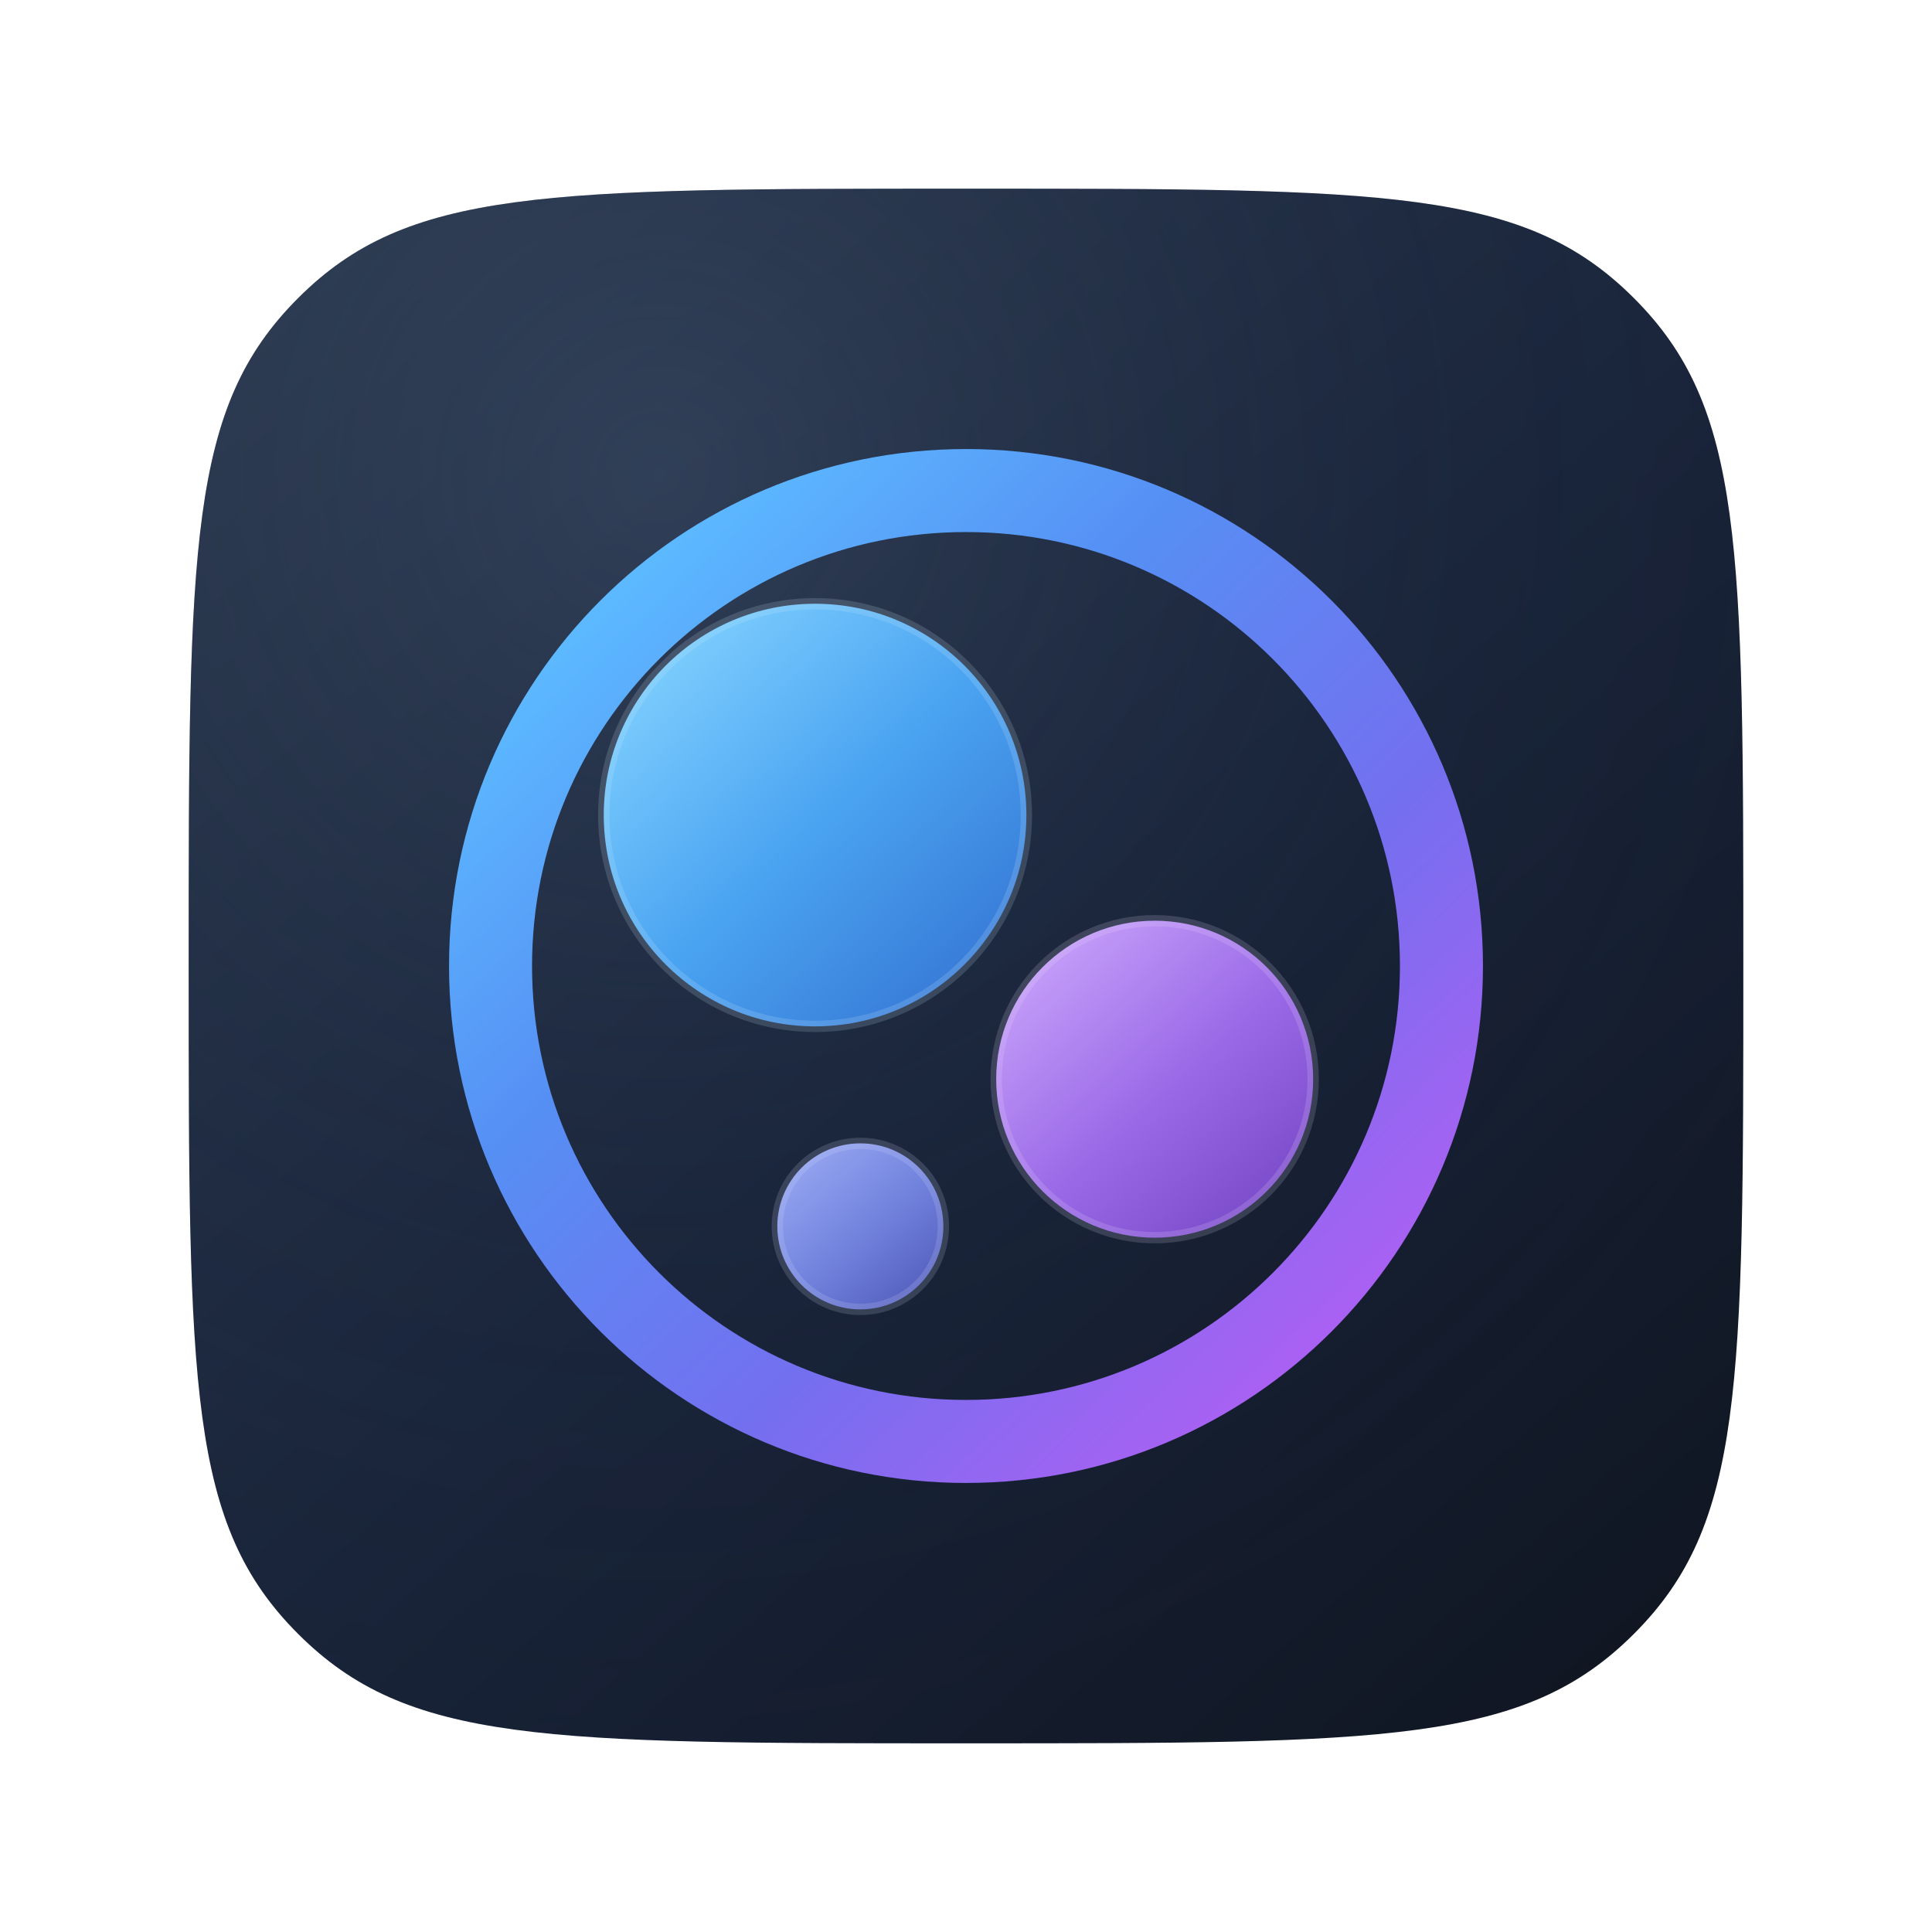
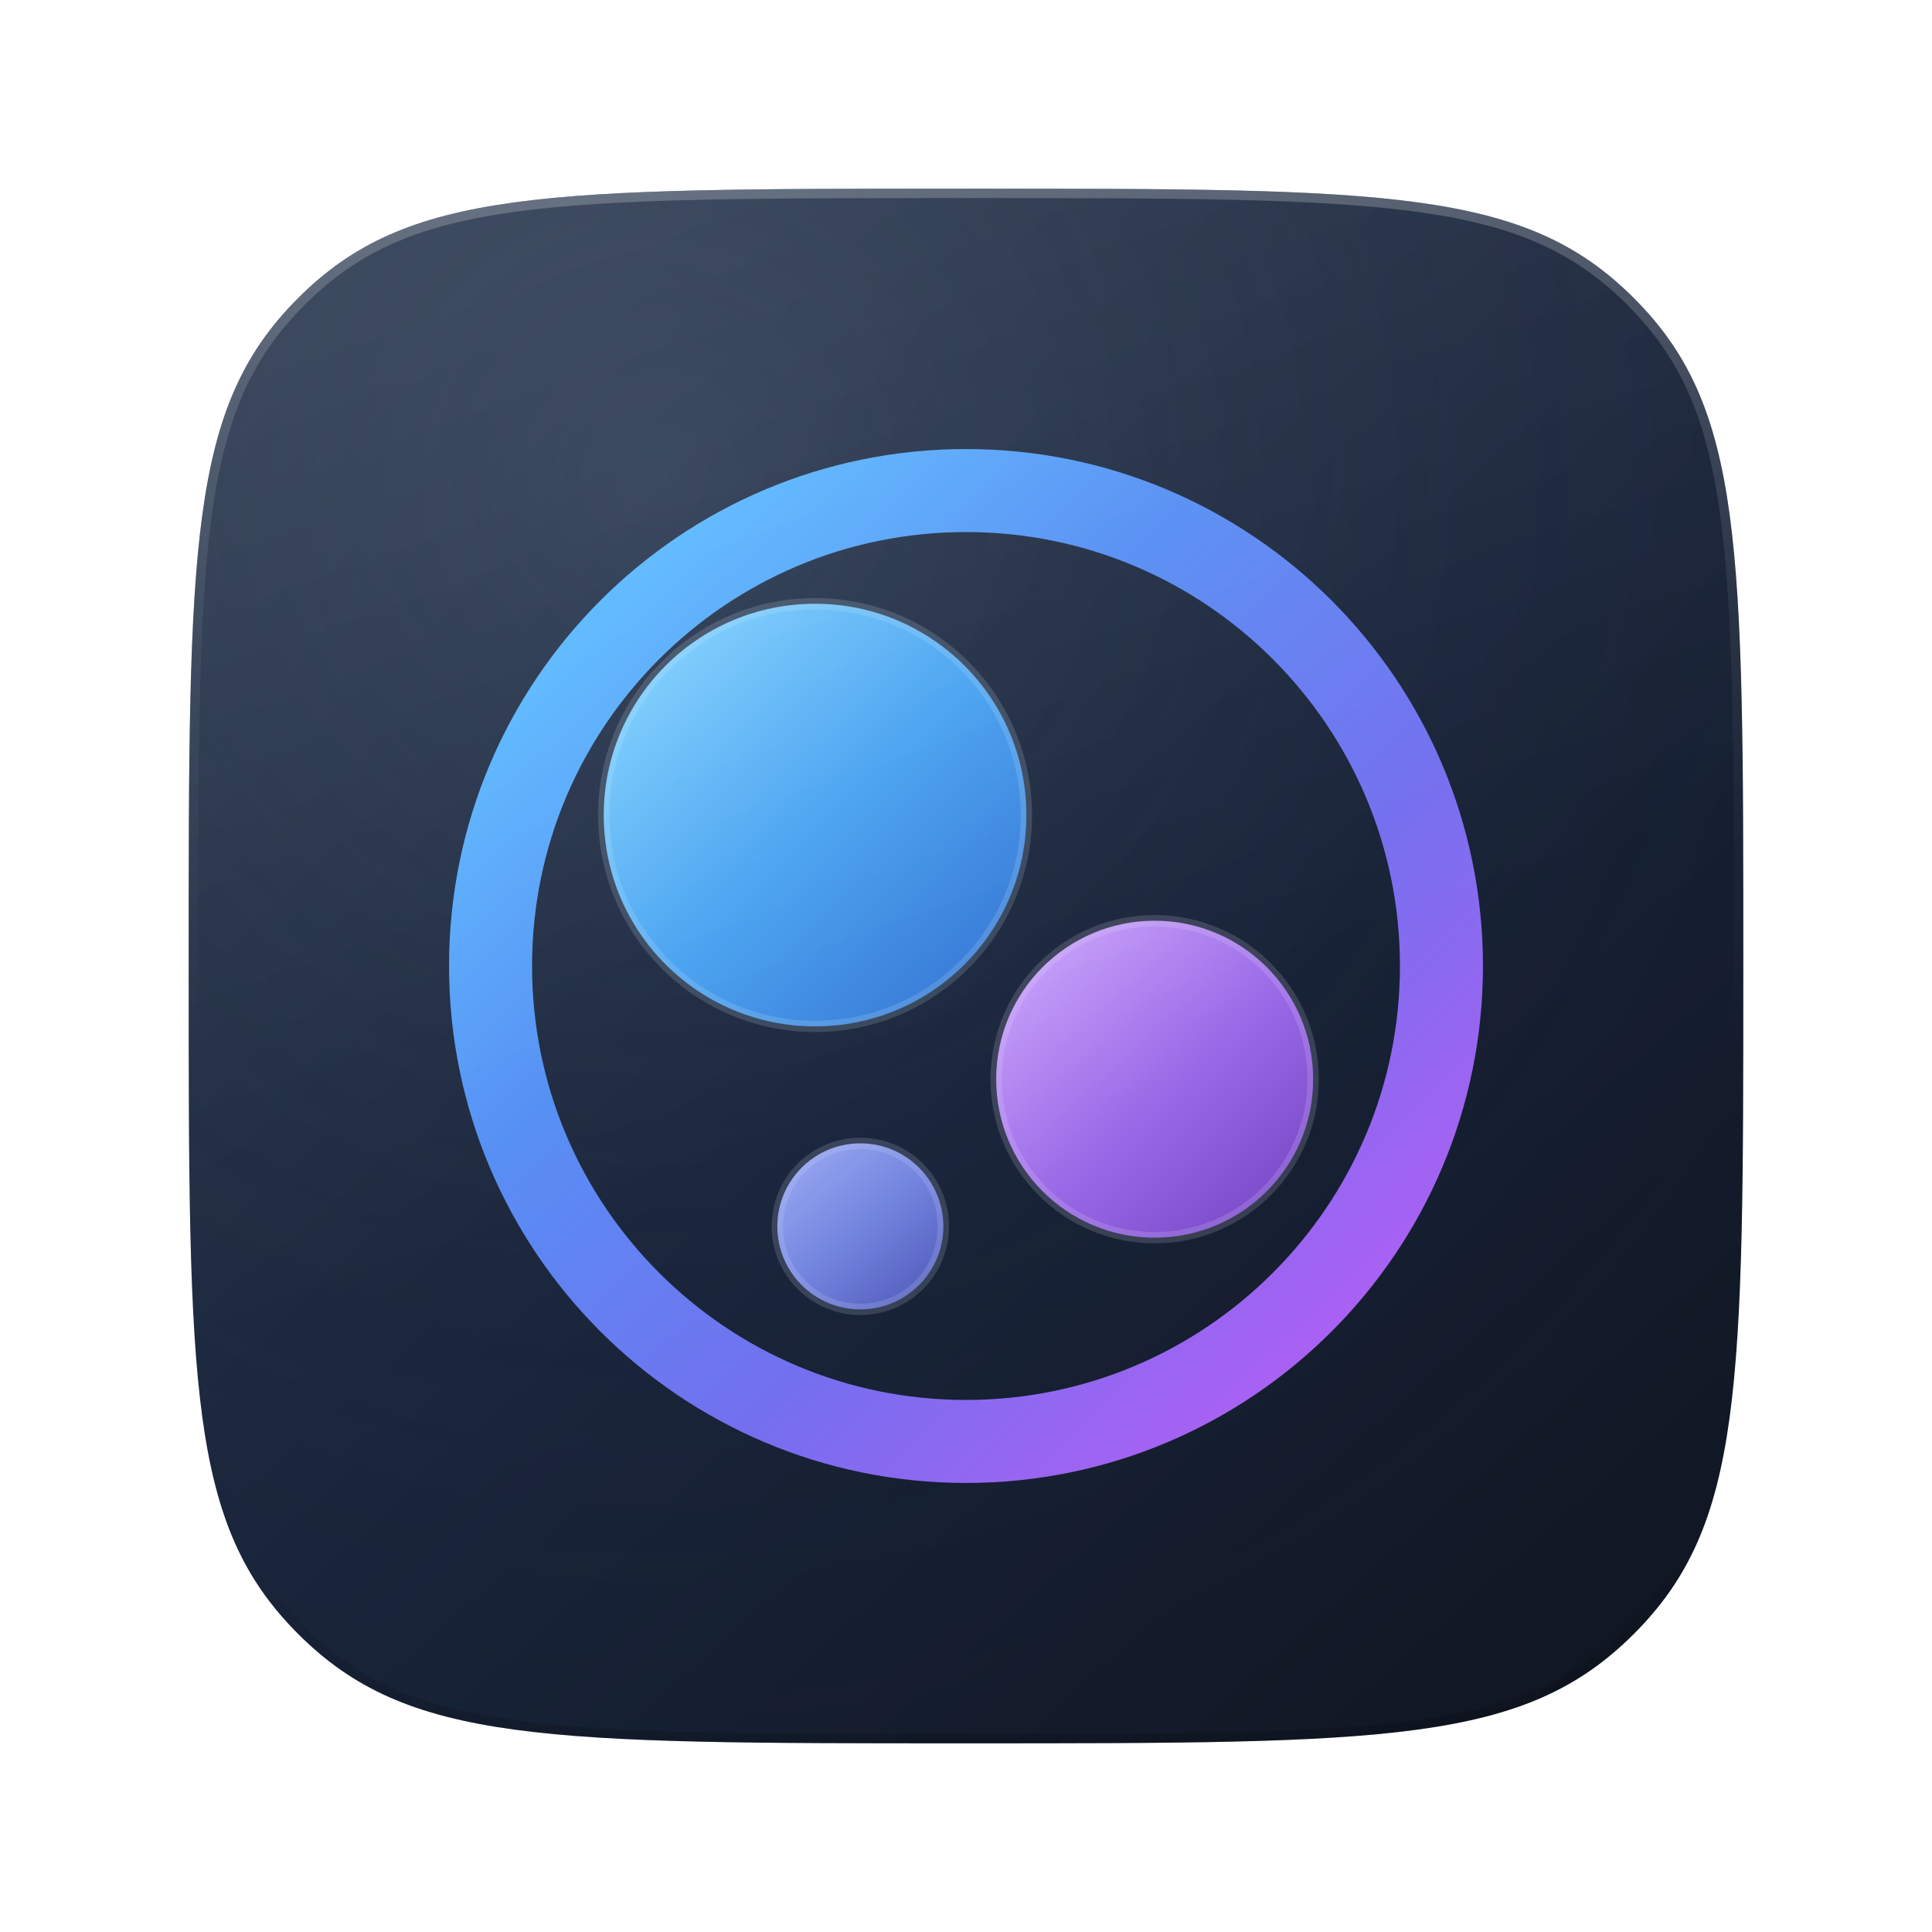
<svg xmlns="http://www.w3.org/2000/svg" width="1024" height="1024" viewBox="0 0 1024 1024" role="img" aria-label="OpenProgram">
  <defs>
    <linearGradient id="op-background" x1="176" y1="132" x2="856" y2="900" gradientUnits="userSpaceOnUse">
      <stop offset="0" stop-color="#29374D" />
      <stop offset="0.52" stop-color="#19243A" />
      <stop offset="1" stop-color="#101622" />
    </linearGradient>
    <radialGradient id="op-background-light" cx="0.3" cy="0.18" r="0.92">
      <stop offset="0" stop-color="#536784" stop-opacity="0.28" />
      <stop offset="0.58" stop-color="#25324A" stop-opacity="0.08" />
      <stop offset="1" stop-color="#101622" stop-opacity="0" />
    </radialGradient>
    <linearGradient id="op-ring" x1="326" y1="318" x2="710" y2="718" gradientUnits="userSpaceOnUse">
      <stop offset="0" stop-color="#5CB8FF" />
      <stop offset="0.3" stop-color="#568FF4" />
      <stop offset="0.66" stop-color="#746FEF" />
      <stop offset="1" stop-color="#AD60F3" />
    </linearGradient>
    <linearGradient id="op-node-blue" x1="338" y1="334" x2="526" y2="530" gradientUnits="userSpaceOnUse">
      <stop offset="0" stop-color="#83D3FF" />
      <stop offset="0.52" stop-color="#4AA3F1" />
      <stop offset="1" stop-color="#3575D4" />
    </linearGradient>
    <linearGradient id="op-node-purple" x1="546" y1="500" x2="684" y2="652" gradientUnits="userSpaceOnUse">
      <stop offset="0" stop-color="#C8A2FA" />
      <stop offset="0.52" stop-color="#9A69E7" />
      <stop offset="1" stop-color="#7445C4" />
    </linearGradient>
    <linearGradient id="op-node-indigo" x1="418" y1="608" x2="492" y2="694" gradientUnits="userSpaceOnUse">
      <stop offset="0" stop-color="#9BAAF3" />
      <stop offset="0.52" stop-color="#7283DE" />
      <stop offset="1" stop-color="#5059B8" />
    </linearGradient>
+     <linearGradient id="op-rim-light" x1="512" y1="100" x2="512" y2="924" gradientUnits="userSpaceOnUse">
+       <stop offset="0" stop-color="#FFFFFF" stop-opacity="0.22" />
+       <stop offset="0.28" stop-color="#FFFFFF" stop-opacity="0.06" />
+       <stop offset="0.55" stop-color="#FFFFFF" stop-opacity="0" />
+       <stop offset="0.88" stop-color="#000000" stop-opacity="0" />
+       <stop offset="1" stop-color="#000000" stop-opacity="0.18" />
+     </linearGradient>
+     <linearGradient id="op-top-sheen" x1="400" y1="100" x2="560" y2="560" gradientUnits="userSpaceOnUse">
+       <stop offset="0" stop-color="#FFFFFF" stop-opacity="0.07" />
+       <stop offset="1" stop-color="#FFFFFF" stop-opacity="0" />
+     </linearGradient>
    <clipPath id="op-mark-interior">
      <circle cx="512" cy="512" r="228" />
+     </clipPath>
+     <clipPath id="op-squircle-clip">
+       <path d="M512 100C736 100 808 100 866 158C924 216 924 288 924 512C924 736 924 808 866 866C808 924 736 924 512 924C288 924 216 924 158 866C100 808 100 736 100 512C100 288 100 216 158 158C216 100 288 100 512 100Z" />
    </clipPath>
  </defs>
  <path id="op-squircle" d="M512 100C736 100 808 100 866 158C924 216 924 288 924 512C924 736 924 808 866 866C808 924 736 924 512 924C288 924 216 924 158 866C100 808 100 736 100 512C100 288 100 216 158 158C216 100 288 100 512 100Z" fill="url(#op-background)" />
  <path d="M512 100C736 100 808 100 866 158C924 216 924 288 924 512C924 736 924 808 866 866C808 924 736 924 512 924C288 924 216 924 158 866C100 808 100 736 100 512C100 288 100 216 158 158C216 100 288 100 512 100Z" fill="url(#op-background-light)" />
  <circle cx="512" cy="512" r="252" fill="none" stroke="url(#op-ring)" stroke-width="44" />
  <g clip-path="url(#op-mark-interior)">
    <circle id="op-node-a" cx="432" cy="432" r="112" fill="url(#op-node-blue)" stroke="#D9EEFF" stroke-opacity="0.16" stroke-width="6" />
    <circle id="op-node-b" cx="612" cy="572" r="84" fill="url(#op-node-purple)" stroke="#EFE3FF" stroke-opacity="0.16" stroke-width="6" />
    <circle id="op-node-c" cx="456" cy="650" r="44" fill="url(#op-node-indigo)" stroke="#E0E5FF" stroke-opacity="0.16" stroke-width="6" />
  </g>
+   <g clip-path="url(#op-squircle-clip)">
+     <path d="M512 100C736 100 808 100 866 158C924 216 924 288 924 512C924 736 924 808 866 866C808 924 736 924 512 924C288 924 216 924 158 866C100 808 100 736 100 512C100 288 100 216 158 158C216 100 288 100 512 100Z" fill="url(#op-top-sheen)" />
+     <path d="M512 100C736 100 808 100 866 158C924 216 924 288 924 512C924 736 924 808 866 866C808 924 736 924 512 924C288 924 216 924 158 866C100 808 100 736 100 512C100 288 100 216 158 158C216 100 288 100 512 100Z" fill="none" stroke="url(#op-rim-light)" stroke-width="10" />
+   </g>
</svg>
